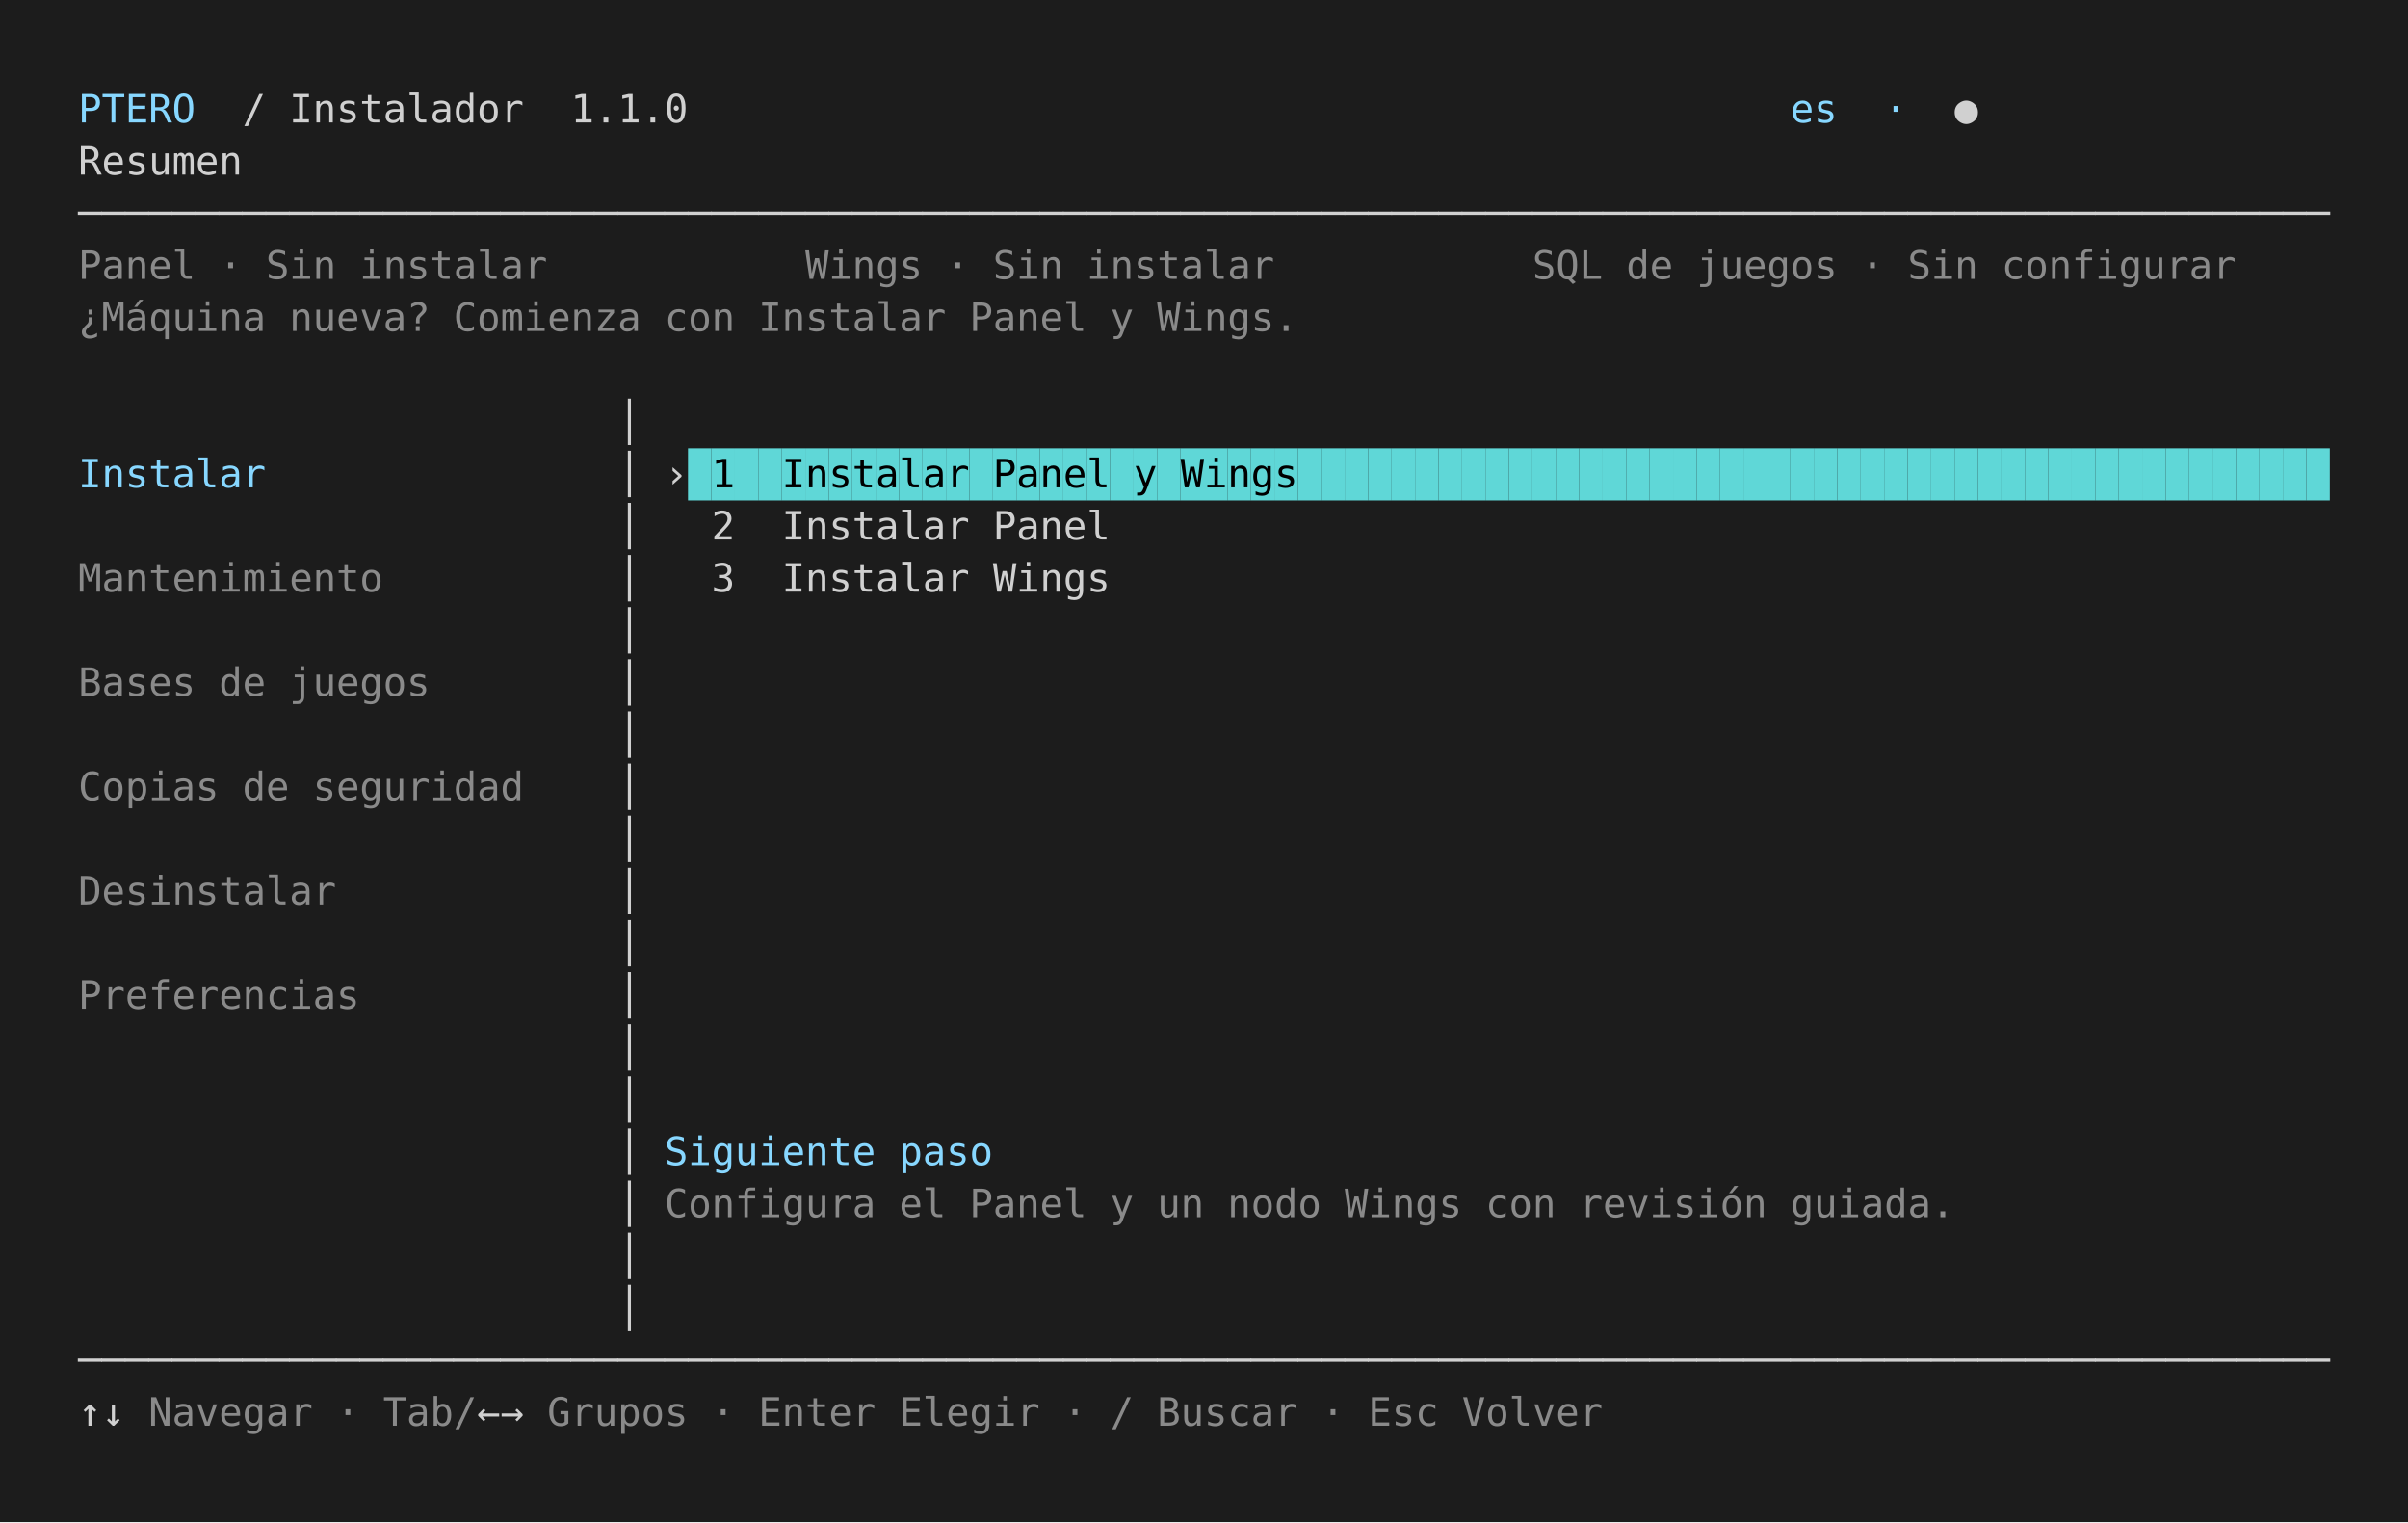
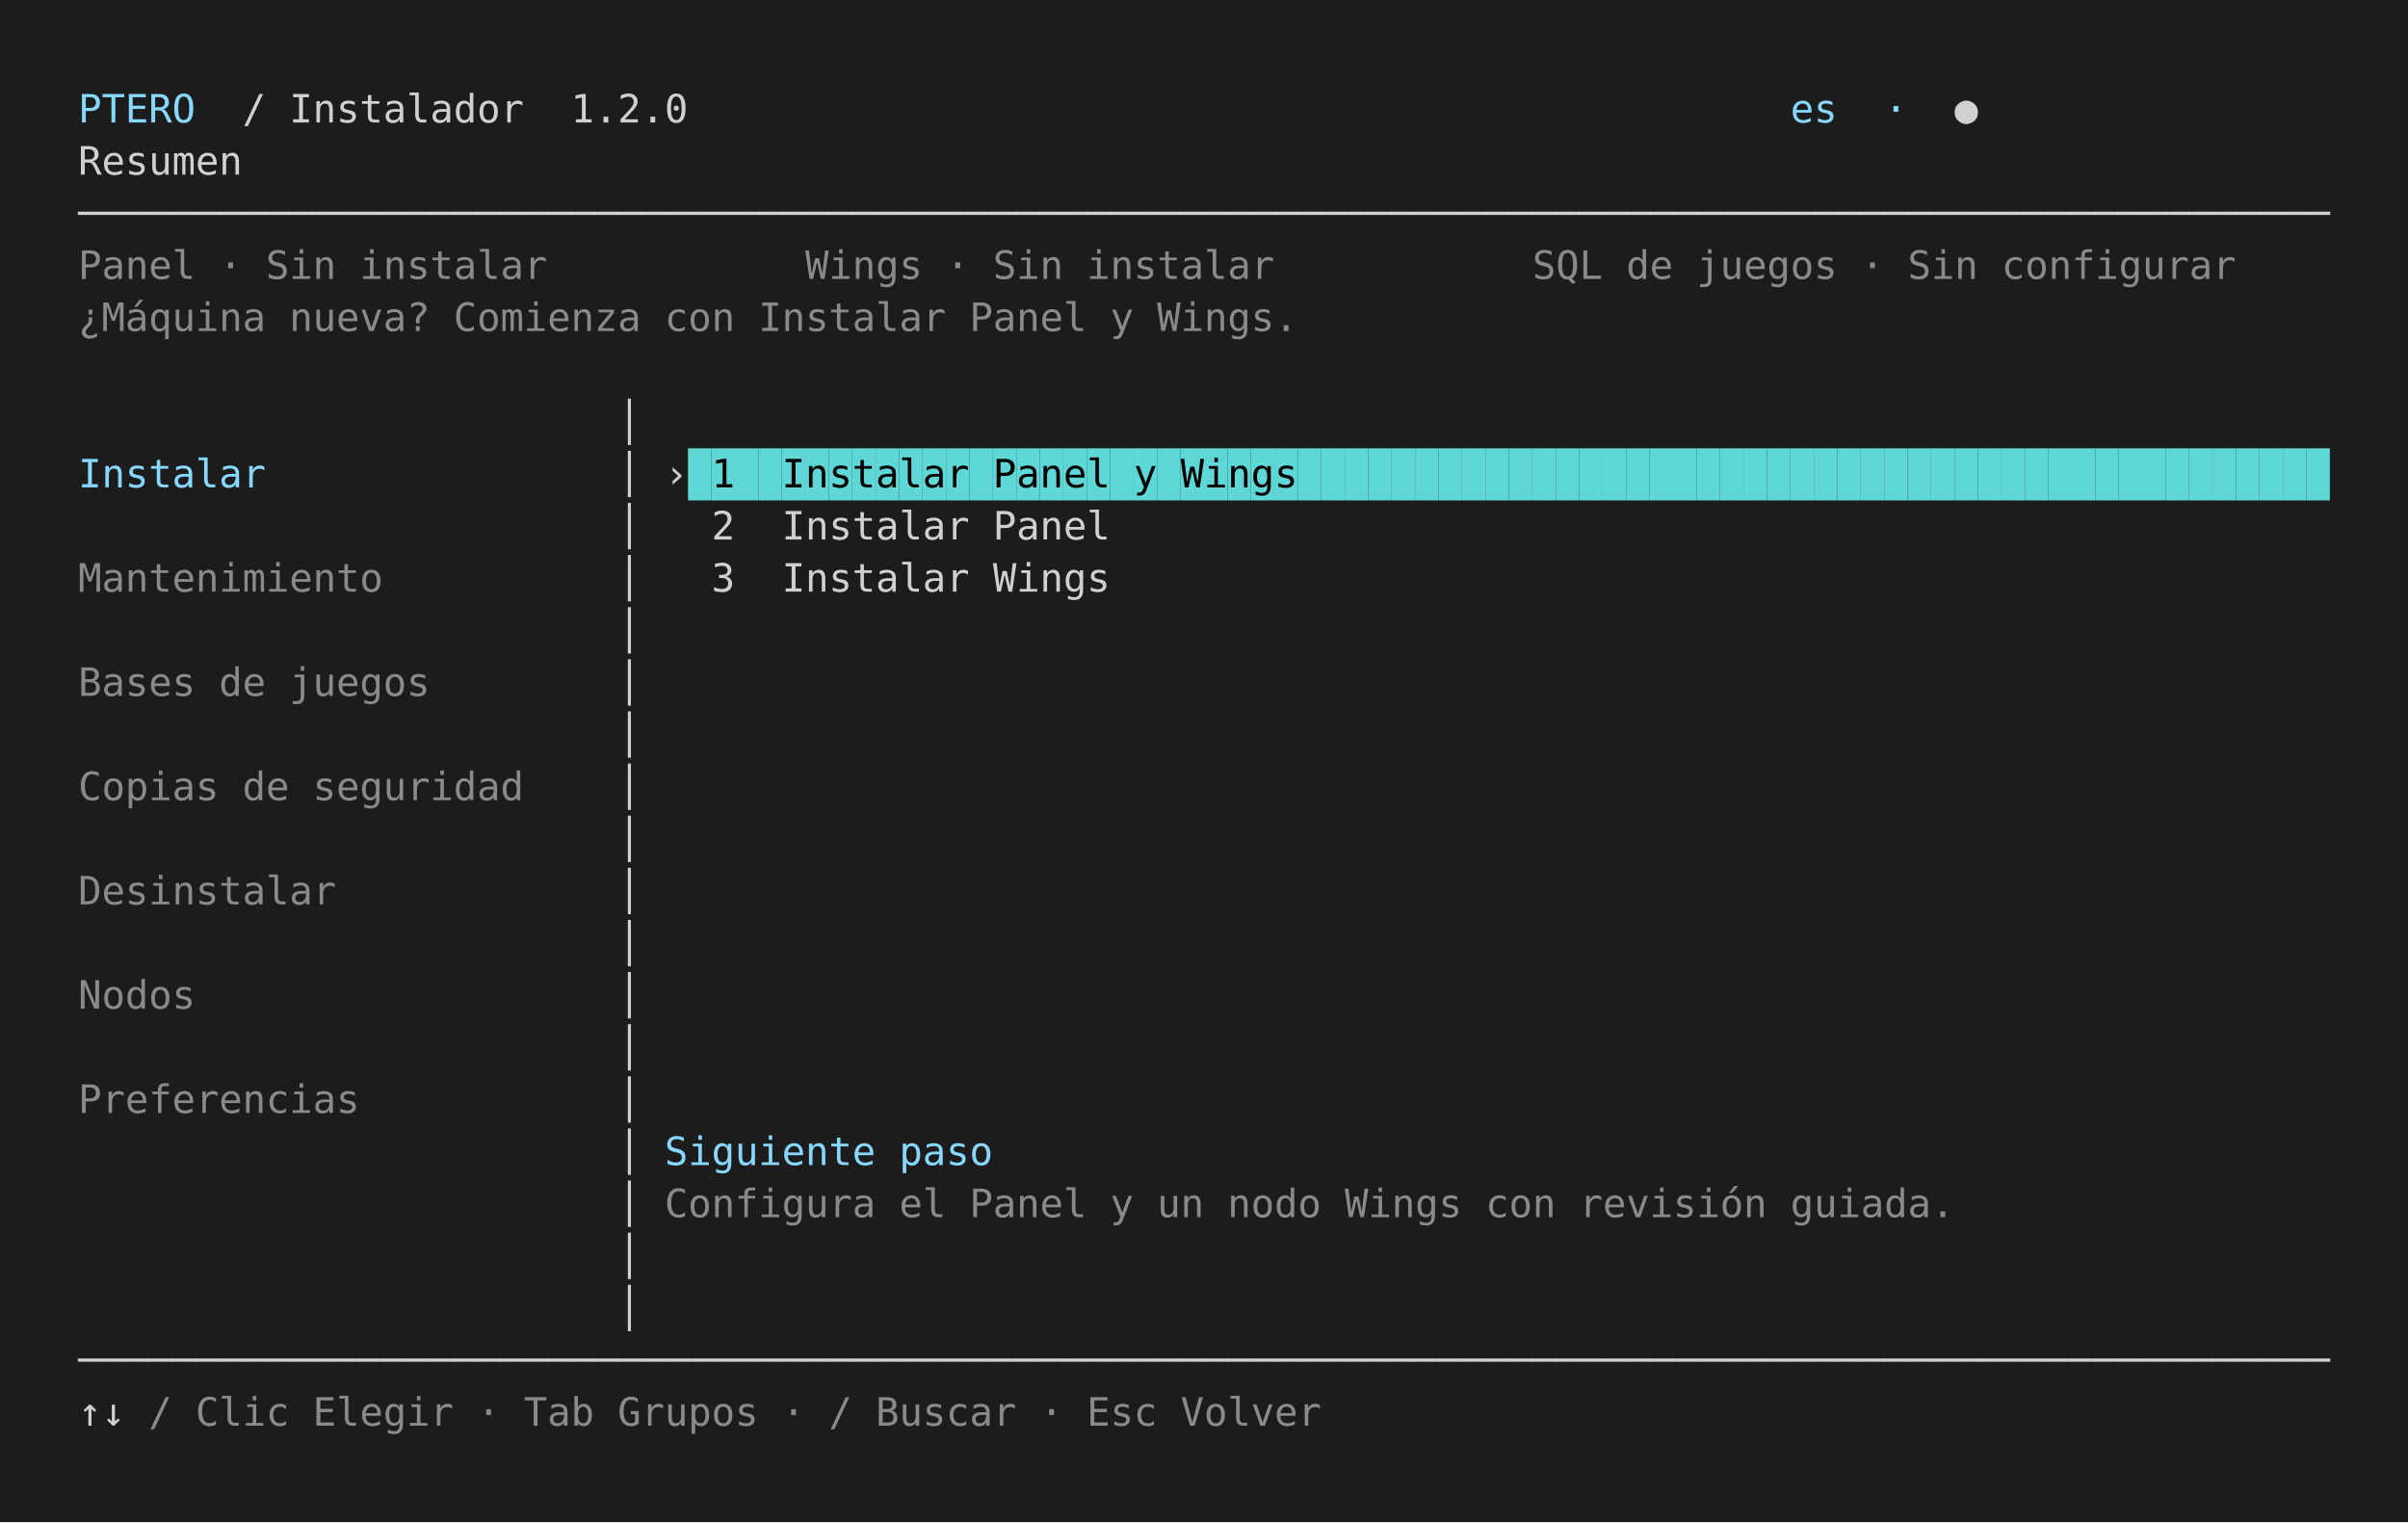
<svg xmlns="http://www.w3.org/2000/svg" width="924" height="584" role="img">
  <rect width="100%" height="100%" fill="#1c1c1c" />
  <g font-family="DejaVu Sans Mono,Consolas,monospace" font-size="15" xml:space="preserve">
    <text x="30" y="47" fill="#87d7ff">P</text>
    <text x="39" y="47" fill="#87d7ff">T</text>
    <text x="48" y="47" fill="#87d7ff">E</text>
    <text x="57" y="47" fill="#87d7ff">R</text>
    <text x="66" y="47" fill="#87d7ff">O</text>
    <text x="93" y="47" fill="#d0d0d0">/</text>
    <text x="111" y="47" fill="#d0d0d0">I</text>
    <text x="120" y="47" fill="#d0d0d0">n</text>
    <text x="129" y="47" fill="#d0d0d0">s</text>
    <text x="138" y="47" fill="#d0d0d0">t</text>
    <text x="147" y="47" fill="#d0d0d0">a</text>
    <text x="156" y="47" fill="#d0d0d0">l</text>
    <text x="165" y="47" fill="#d0d0d0">a</text>
    <text x="174" y="47" fill="#d0d0d0">d</text>
    <text x="183" y="47" fill="#d0d0d0">o</text>
    <text x="192" y="47" fill="#d0d0d0">r</text>
    <text x="219" y="47" fill="#d0d0d0">1</text>
    <text x="228" y="47" fill="#d0d0d0">.</text>
-     <text x="237" y="47" fill="#d0d0d0">1</text>
+     <text x="237" y="47" fill="#d0d0d0">2</text>
    <text x="246" y="47" fill="#d0d0d0">.</text>
    <text x="255" y="47" fill="#d0d0d0">0</text>
    <text x="687" y="47" fill="#87d7ff">e</text>
    <text x="696" y="47" fill="#87d7ff">s</text>
    <text x="723" y="47" fill="#87d7ff">·</text>
    <text x="750" y="47" fill="#d0d0d0">●</text>
    <text x="30" y="67" fill="#d0d0d0">R</text>
    <text x="39" y="67" fill="#d0d0d0">e</text>
    <text x="48" y="67" fill="#d0d0d0">s</text>
    <text x="57" y="67" fill="#d0d0d0">u</text>
    <text x="66" y="67" fill="#d0d0d0">m</text>
    <text x="75" y="67" fill="#d0d0d0">e</text>
    <text x="84" y="67" fill="#d0d0d0">n</text>
    <text x="30" y="87" fill="#d0d0d0">─</text>
    <text x="39" y="87" fill="#d0d0d0">─</text>
    <text x="48" y="87" fill="#d0d0d0">─</text>
    <text x="57" y="87" fill="#d0d0d0">─</text>
    <text x="66" y="87" fill="#d0d0d0">─</text>
    <text x="75" y="87" fill="#d0d0d0">─</text>
    <text x="84" y="87" fill="#d0d0d0">─</text>
    <text x="93" y="87" fill="#d0d0d0">─</text>
    <text x="102" y="87" fill="#d0d0d0">─</text>
    <text x="111" y="87" fill="#d0d0d0">─</text>
    <text x="120" y="87" fill="#d0d0d0">─</text>
    <text x="129" y="87" fill="#d0d0d0">─</text>
    <text x="138" y="87" fill="#d0d0d0">─</text>
    <text x="147" y="87" fill="#d0d0d0">─</text>
    <text x="156" y="87" fill="#d0d0d0">─</text>
    <text x="165" y="87" fill="#d0d0d0">─</text>
    <text x="174" y="87" fill="#d0d0d0">─</text>
    <text x="183" y="87" fill="#d0d0d0">─</text>
    <text x="192" y="87" fill="#d0d0d0">─</text>
    <text x="201" y="87" fill="#d0d0d0">─</text>
    <text x="210" y="87" fill="#d0d0d0">─</text>
    <text x="219" y="87" fill="#d0d0d0">─</text>
    <text x="228" y="87" fill="#d0d0d0">─</text>
    <text x="237" y="87" fill="#d0d0d0">─</text>
    <text x="246" y="87" fill="#d0d0d0">─</text>
    <text x="255" y="87" fill="#d0d0d0">─</text>
    <text x="264" y="87" fill="#d0d0d0">─</text>
    <text x="273" y="87" fill="#d0d0d0">─</text>
    <text x="282" y="87" fill="#d0d0d0">─</text>
    <text x="291" y="87" fill="#d0d0d0">─</text>
    <text x="300" y="87" fill="#d0d0d0">─</text>
    <text x="309" y="87" fill="#d0d0d0">─</text>
    <text x="318" y="87" fill="#d0d0d0">─</text>
    <text x="327" y="87" fill="#d0d0d0">─</text>
    <text x="336" y="87" fill="#d0d0d0">─</text>
    <text x="345" y="87" fill="#d0d0d0">─</text>
    <text x="354" y="87" fill="#d0d0d0">─</text>
    <text x="363" y="87" fill="#d0d0d0">─</text>
    <text x="372" y="87" fill="#d0d0d0">─</text>
    <text x="381" y="87" fill="#d0d0d0">─</text>
    <text x="390" y="87" fill="#d0d0d0">─</text>
    <text x="399" y="87" fill="#d0d0d0">─</text>
    <text x="408" y="87" fill="#d0d0d0">─</text>
    <text x="417" y="87" fill="#d0d0d0">─</text>
    <text x="426" y="87" fill="#d0d0d0">─</text>
    <text x="435" y="87" fill="#d0d0d0">─</text>
    <text x="444" y="87" fill="#d0d0d0">─</text>
    <text x="453" y="87" fill="#d0d0d0">─</text>
    <text x="462" y="87" fill="#d0d0d0">─</text>
    <text x="471" y="87" fill="#d0d0d0">─</text>
    <text x="480" y="87" fill="#d0d0d0">─</text>
    <text x="489" y="87" fill="#d0d0d0">─</text>
    <text x="498" y="87" fill="#d0d0d0">─</text>
    <text x="507" y="87" fill="#d0d0d0">─</text>
    <text x="516" y="87" fill="#d0d0d0">─</text>
    <text x="525" y="87" fill="#d0d0d0">─</text>
    <text x="534" y="87" fill="#d0d0d0">─</text>
    <text x="543" y="87" fill="#d0d0d0">─</text>
    <text x="552" y="87" fill="#d0d0d0">─</text>
    <text x="561" y="87" fill="#d0d0d0">─</text>
    <text x="570" y="87" fill="#d0d0d0">─</text>
    <text x="579" y="87" fill="#d0d0d0">─</text>
    <text x="588" y="87" fill="#d0d0d0">─</text>
    <text x="597" y="87" fill="#d0d0d0">─</text>
    <text x="606" y="87" fill="#d0d0d0">─</text>
    <text x="615" y="87" fill="#d0d0d0">─</text>
    <text x="624" y="87" fill="#d0d0d0">─</text>
    <text x="633" y="87" fill="#d0d0d0">─</text>
    <text x="642" y="87" fill="#d0d0d0">─</text>
    <text x="651" y="87" fill="#d0d0d0">─</text>
    <text x="660" y="87" fill="#d0d0d0">─</text>
    <text x="669" y="87" fill="#d0d0d0">─</text>
    <text x="678" y="87" fill="#d0d0d0">─</text>
    <text x="687" y="87" fill="#d0d0d0">─</text>
    <text x="696" y="87" fill="#d0d0d0">─</text>
    <text x="705" y="87" fill="#d0d0d0">─</text>
    <text x="714" y="87" fill="#d0d0d0">─</text>
    <text x="723" y="87" fill="#d0d0d0">─</text>
    <text x="732" y="87" fill="#d0d0d0">─</text>
    <text x="741" y="87" fill="#d0d0d0">─</text>
    <text x="750" y="87" fill="#d0d0d0">─</text>
    <text x="759" y="87" fill="#d0d0d0">─</text>
    <text x="768" y="87" fill="#d0d0d0">─</text>
    <text x="777" y="87" fill="#d0d0d0">─</text>
    <text x="786" y="87" fill="#d0d0d0">─</text>
    <text x="795" y="87" fill="#d0d0d0">─</text>
    <text x="804" y="87" fill="#d0d0d0">─</text>
    <text x="813" y="87" fill="#d0d0d0">─</text>
    <text x="822" y="87" fill="#d0d0d0">─</text>
    <text x="831" y="87" fill="#d0d0d0">─</text>
    <text x="840" y="87" fill="#d0d0d0">─</text>
    <text x="849" y="87" fill="#d0d0d0">─</text>
    <text x="858" y="87" fill="#d0d0d0">─</text>
    <text x="867" y="87" fill="#d0d0d0">─</text>
    <text x="876" y="87" fill="#d0d0d0">─</text>
    <text x="885" y="87" fill="#d0d0d0">─</text>
    <text x="30" y="107" fill="#8a8a8a">P</text>
    <text x="39" y="107" fill="#8a8a8a">a</text>
    <text x="48" y="107" fill="#8a8a8a">n</text>
    <text x="57" y="107" fill="#8a8a8a">e</text>
    <text x="66" y="107" fill="#8a8a8a">l</text>
    <text x="84" y="107" fill="#8a8a8a">·</text>
    <text x="102" y="107" fill="#8a8a8a">S</text>
    <text x="111" y="107" fill="#8a8a8a">i</text>
    <text x="120" y="107" fill="#8a8a8a">n</text>
    <text x="138" y="107" fill="#8a8a8a">i</text>
    <text x="147" y="107" fill="#8a8a8a">n</text>
    <text x="156" y="107" fill="#8a8a8a">s</text>
    <text x="165" y="107" fill="#8a8a8a">t</text>
    <text x="174" y="107" fill="#8a8a8a">a</text>
    <text x="183" y="107" fill="#8a8a8a">l</text>
    <text x="192" y="107" fill="#8a8a8a">a</text>
    <text x="201" y="107" fill="#8a8a8a">r</text>
    <text x="309" y="107" fill="#8a8a8a">W</text>
    <text x="318" y="107" fill="#8a8a8a">i</text>
    <text x="327" y="107" fill="#8a8a8a">n</text>
    <text x="336" y="107" fill="#8a8a8a">g</text>
    <text x="345" y="107" fill="#8a8a8a">s</text>
    <text x="363" y="107" fill="#8a8a8a">·</text>
    <text x="381" y="107" fill="#8a8a8a">S</text>
    <text x="390" y="107" fill="#8a8a8a">i</text>
    <text x="399" y="107" fill="#8a8a8a">n</text>
    <text x="417" y="107" fill="#8a8a8a">i</text>
    <text x="426" y="107" fill="#8a8a8a">n</text>
    <text x="435" y="107" fill="#8a8a8a">s</text>
    <text x="444" y="107" fill="#8a8a8a">t</text>
    <text x="453" y="107" fill="#8a8a8a">a</text>
    <text x="462" y="107" fill="#8a8a8a">l</text>
    <text x="471" y="107" fill="#8a8a8a">a</text>
    <text x="480" y="107" fill="#8a8a8a">r</text>
    <text x="588" y="107" fill="#8a8a8a">S</text>
    <text x="597" y="107" fill="#8a8a8a">Q</text>
    <text x="606" y="107" fill="#8a8a8a">L</text>
    <text x="624" y="107" fill="#8a8a8a">d</text>
    <text x="633" y="107" fill="#8a8a8a">e</text>
    <text x="651" y="107" fill="#8a8a8a">j</text>
    <text x="660" y="107" fill="#8a8a8a">u</text>
    <text x="669" y="107" fill="#8a8a8a">e</text>
    <text x="678" y="107" fill="#8a8a8a">g</text>
    <text x="687" y="107" fill="#8a8a8a">o</text>
    <text x="696" y="107" fill="#8a8a8a">s</text>
    <text x="714" y="107" fill="#8a8a8a">·</text>
    <text x="732" y="107" fill="#8a8a8a">S</text>
    <text x="741" y="107" fill="#8a8a8a">i</text>
    <text x="750" y="107" fill="#8a8a8a">n</text>
    <text x="768" y="107" fill="#8a8a8a">c</text>
    <text x="777" y="107" fill="#8a8a8a">o</text>
    <text x="786" y="107" fill="#8a8a8a">n</text>
    <text x="795" y="107" fill="#8a8a8a">f</text>
    <text x="804" y="107" fill="#8a8a8a">i</text>
    <text x="813" y="107" fill="#8a8a8a">g</text>
    <text x="822" y="107" fill="#8a8a8a">u</text>
    <text x="831" y="107" fill="#8a8a8a">r</text>
    <text x="840" y="107" fill="#8a8a8a">a</text>
    <text x="849" y="107" fill="#8a8a8a">r</text>
    <text x="30" y="127" fill="#8a8a8a">¿</text>
    <text x="39" y="127" fill="#8a8a8a">M</text>
    <text x="48" y="127" fill="#8a8a8a">á</text>
    <text x="57" y="127" fill="#8a8a8a">q</text>
    <text x="66" y="127" fill="#8a8a8a">u</text>
    <text x="75" y="127" fill="#8a8a8a">i</text>
    <text x="84" y="127" fill="#8a8a8a">n</text>
    <text x="93" y="127" fill="#8a8a8a">a</text>
    <text x="111" y="127" fill="#8a8a8a">n</text>
    <text x="120" y="127" fill="#8a8a8a">u</text>
    <text x="129" y="127" fill="#8a8a8a">e</text>
    <text x="138" y="127" fill="#8a8a8a">v</text>
    <text x="147" y="127" fill="#8a8a8a">a</text>
    <text x="156" y="127" fill="#8a8a8a">?</text>
    <text x="174" y="127" fill="#8a8a8a">C</text>
    <text x="183" y="127" fill="#8a8a8a">o</text>
    <text x="192" y="127" fill="#8a8a8a">m</text>
    <text x="201" y="127" fill="#8a8a8a">i</text>
    <text x="210" y="127" fill="#8a8a8a">e</text>
    <text x="219" y="127" fill="#8a8a8a">n</text>
    <text x="228" y="127" fill="#8a8a8a">z</text>
    <text x="237" y="127" fill="#8a8a8a">a</text>
    <text x="255" y="127" fill="#8a8a8a">c</text>
    <text x="264" y="127" fill="#8a8a8a">o</text>
    <text x="273" y="127" fill="#8a8a8a">n</text>
    <text x="291" y="127" fill="#8a8a8a">I</text>
    <text x="300" y="127" fill="#8a8a8a">n</text>
    <text x="309" y="127" fill="#8a8a8a">s</text>
    <text x="318" y="127" fill="#8a8a8a">t</text>
    <text x="327" y="127" fill="#8a8a8a">a</text>
    <text x="336" y="127" fill="#8a8a8a">l</text>
    <text x="345" y="127" fill="#8a8a8a">a</text>
    <text x="354" y="127" fill="#8a8a8a">r</text>
    <text x="372" y="127" fill="#8a8a8a">P</text>
    <text x="381" y="127" fill="#8a8a8a">a</text>
    <text x="390" y="127" fill="#8a8a8a">n</text>
    <text x="399" y="127" fill="#8a8a8a">e</text>
    <text x="408" y="127" fill="#8a8a8a">l</text>
    <text x="426" y="127" fill="#8a8a8a">y</text>
    <text x="444" y="127" fill="#8a8a8a">W</text>
    <text x="453" y="127" fill="#8a8a8a">i</text>
    <text x="462" y="127" fill="#8a8a8a">n</text>
    <text x="471" y="127" fill="#8a8a8a">g</text>
    <text x="480" y="127" fill="#8a8a8a">s</text>
    <text x="489" y="127" fill="#8a8a8a">.</text>
    <text x="237" y="167" fill="#d0d0d0">│</text>
    <text x="30" y="187" fill="#87d7ff">I</text>
    <text x="39" y="187" fill="#87d7ff">n</text>
    <text x="48" y="187" fill="#87d7ff">s</text>
    <text x="57" y="187" fill="#87d7ff">t</text>
    <text x="66" y="187" fill="#87d7ff">a</text>
    <text x="75" y="187" fill="#87d7ff">l</text>
    <text x="84" y="187" fill="#87d7ff">a</text>
    <text x="93" y="187" fill="#87d7ff">r</text>
    <text x="237" y="187" fill="#d0d0d0">│</text>
    <text x="255" y="187" fill="#d0d0d0">›</text>
    <rect x="264" y="172" width="9" height="20" fill="#5fd7d7" />
    <rect x="273" y="172" width="9" height="20" fill="#5fd7d7" />
    <text x="273" y="187" fill="#000000">1</text>
    <rect x="282" y="172" width="9" height="20" fill="#5fd7d7" />
    <rect x="291" y="172" width="9" height="20" fill="#5fd7d7" />
    <rect x="300" y="172" width="9" height="20" fill="#5fd7d7" />
    <text x="300" y="187" fill="#000000">I</text>
    <rect x="309" y="172" width="9" height="20" fill="#5fd7d7" />
    <text x="309" y="187" fill="#000000">n</text>
    <rect x="318" y="172" width="9" height="20" fill="#5fd7d7" />
    <text x="318" y="187" fill="#000000">s</text>
    <rect x="327" y="172" width="9" height="20" fill="#5fd7d7" />
    <text x="327" y="187" fill="#000000">t</text>
    <rect x="336" y="172" width="9" height="20" fill="#5fd7d7" />
    <text x="336" y="187" fill="#000000">a</text>
    <rect x="345" y="172" width="9" height="20" fill="#5fd7d7" />
    <text x="345" y="187" fill="#000000">l</text>
    <rect x="354" y="172" width="9" height="20" fill="#5fd7d7" />
    <text x="354" y="187" fill="#000000">a</text>
    <rect x="363" y="172" width="9" height="20" fill="#5fd7d7" />
    <text x="363" y="187" fill="#000000">r</text>
    <rect x="372" y="172" width="9" height="20" fill="#5fd7d7" />
    <rect x="381" y="172" width="9" height="20" fill="#5fd7d7" />
    <text x="381" y="187" fill="#000000">P</text>
    <rect x="390" y="172" width="9" height="20" fill="#5fd7d7" />
    <text x="390" y="187" fill="#000000">a</text>
    <rect x="399" y="172" width="9" height="20" fill="#5fd7d7" />
    <text x="399" y="187" fill="#000000">n</text>
    <rect x="408" y="172" width="9" height="20" fill="#5fd7d7" />
    <text x="408" y="187" fill="#000000">e</text>
    <rect x="417" y="172" width="9" height="20" fill="#5fd7d7" />
    <text x="417" y="187" fill="#000000">l</text>
    <rect x="426" y="172" width="9" height="20" fill="#5fd7d7" />
    <rect x="435" y="172" width="9" height="20" fill="#5fd7d7" />
    <text x="435" y="187" fill="#000000">y</text>
    <rect x="444" y="172" width="9" height="20" fill="#5fd7d7" />
    <rect x="453" y="172" width="9" height="20" fill="#5fd7d7" />
    <text x="453" y="187" fill="#000000">W</text>
    <rect x="462" y="172" width="9" height="20" fill="#5fd7d7" />
    <text x="462" y="187" fill="#000000">i</text>
    <rect x="471" y="172" width="9" height="20" fill="#5fd7d7" />
    <text x="471" y="187" fill="#000000">n</text>
    <rect x="480" y="172" width="9" height="20" fill="#5fd7d7" />
    <text x="480" y="187" fill="#000000">g</text>
    <rect x="489" y="172" width="9" height="20" fill="#5fd7d7" />
    <text x="489" y="187" fill="#000000">s</text>
    <rect x="498" y="172" width="9" height="20" fill="#5fd7d7" />
    <rect x="507" y="172" width="9" height="20" fill="#5fd7d7" />
    <rect x="516" y="172" width="9" height="20" fill="#5fd7d7" />
    <rect x="525" y="172" width="9" height="20" fill="#5fd7d7" />
    <rect x="534" y="172" width="9" height="20" fill="#5fd7d7" />
    <rect x="543" y="172" width="9" height="20" fill="#5fd7d7" />
    <rect x="552" y="172" width="9" height="20" fill="#5fd7d7" />
    <rect x="561" y="172" width="9" height="20" fill="#5fd7d7" />
    <rect x="570" y="172" width="9" height="20" fill="#5fd7d7" />
    <rect x="579" y="172" width="9" height="20" fill="#5fd7d7" />
    <rect x="588" y="172" width="9" height="20" fill="#5fd7d7" />
    <rect x="597" y="172" width="9" height="20" fill="#5fd7d7" />
    <rect x="606" y="172" width="9" height="20" fill="#5fd7d7" />
    <rect x="615" y="172" width="9" height="20" fill="#5fd7d7" />
    <rect x="624" y="172" width="9" height="20" fill="#5fd7d7" />
    <rect x="633" y="172" width="9" height="20" fill="#5fd7d7" />
    <rect x="642" y="172" width="9" height="20" fill="#5fd7d7" />
    <rect x="651" y="172" width="9" height="20" fill="#5fd7d7" />
    <rect x="660" y="172" width="9" height="20" fill="#5fd7d7" />
    <rect x="669" y="172" width="9" height="20" fill="#5fd7d7" />
    <rect x="678" y="172" width="9" height="20" fill="#5fd7d7" />
    <rect x="687" y="172" width="9" height="20" fill="#5fd7d7" />
    <rect x="696" y="172" width="9" height="20" fill="#5fd7d7" />
    <rect x="705" y="172" width="9" height="20" fill="#5fd7d7" />
    <rect x="714" y="172" width="9" height="20" fill="#5fd7d7" />
    <rect x="723" y="172" width="9" height="20" fill="#5fd7d7" />
    <rect x="732" y="172" width="9" height="20" fill="#5fd7d7" />
    <rect x="741" y="172" width="9" height="20" fill="#5fd7d7" />
    <rect x="750" y="172" width="9" height="20" fill="#5fd7d7" />
    <rect x="759" y="172" width="9" height="20" fill="#5fd7d7" />
    <rect x="768" y="172" width="9" height="20" fill="#5fd7d7" />
    <rect x="777" y="172" width="9" height="20" fill="#5fd7d7" />
    <rect x="786" y="172" width="9" height="20" fill="#5fd7d7" />
    <rect x="795" y="172" width="9" height="20" fill="#5fd7d7" />
    <rect x="804" y="172" width="9" height="20" fill="#5fd7d7" />
    <rect x="813" y="172" width="9" height="20" fill="#5fd7d7" />
    <rect x="822" y="172" width="9" height="20" fill="#5fd7d7" />
    <rect x="831" y="172" width="9" height="20" fill="#5fd7d7" />
    <rect x="840" y="172" width="9" height="20" fill="#5fd7d7" />
    <rect x="849" y="172" width="9" height="20" fill="#5fd7d7" />
    <rect x="858" y="172" width="9" height="20" fill="#5fd7d7" />
    <rect x="867" y="172" width="9" height="20" fill="#5fd7d7" />
    <rect x="876" y="172" width="9" height="20" fill="#5fd7d7" />
    <rect x="885" y="172" width="9" height="20" fill="#5fd7d7" />
    <text x="237" y="207" fill="#d0d0d0">│</text>
    <text x="273" y="207" fill="#d0d0d0">2</text>
    <text x="300" y="207" fill="#d0d0d0">I</text>
    <text x="309" y="207" fill="#d0d0d0">n</text>
    <text x="318" y="207" fill="#d0d0d0">s</text>
    <text x="327" y="207" fill="#d0d0d0">t</text>
    <text x="336" y="207" fill="#d0d0d0">a</text>
    <text x="345" y="207" fill="#d0d0d0">l</text>
    <text x="354" y="207" fill="#d0d0d0">a</text>
    <text x="363" y="207" fill="#d0d0d0">r</text>
    <text x="381" y="207" fill="#d0d0d0">P</text>
    <text x="390" y="207" fill="#d0d0d0">a</text>
    <text x="399" y="207" fill="#d0d0d0">n</text>
    <text x="408" y="207" fill="#d0d0d0">e</text>
    <text x="417" y="207" fill="#d0d0d0">l</text>
    <text x="30" y="227" fill="#8a8a8a">M</text>
    <text x="39" y="227" fill="#8a8a8a">a</text>
    <text x="48" y="227" fill="#8a8a8a">n</text>
    <text x="57" y="227" fill="#8a8a8a">t</text>
    <text x="66" y="227" fill="#8a8a8a">e</text>
    <text x="75" y="227" fill="#8a8a8a">n</text>
    <text x="84" y="227" fill="#8a8a8a">i</text>
    <text x="93" y="227" fill="#8a8a8a">m</text>
    <text x="102" y="227" fill="#8a8a8a">i</text>
    <text x="111" y="227" fill="#8a8a8a">e</text>
    <text x="120" y="227" fill="#8a8a8a">n</text>
    <text x="129" y="227" fill="#8a8a8a">t</text>
    <text x="138" y="227" fill="#8a8a8a">o</text>
    <text x="237" y="227" fill="#d0d0d0">│</text>
    <text x="273" y="227" fill="#d0d0d0">3</text>
    <text x="300" y="227" fill="#d0d0d0">I</text>
    <text x="309" y="227" fill="#d0d0d0">n</text>
    <text x="318" y="227" fill="#d0d0d0">s</text>
    <text x="327" y="227" fill="#d0d0d0">t</text>
    <text x="336" y="227" fill="#d0d0d0">a</text>
    <text x="345" y="227" fill="#d0d0d0">l</text>
    <text x="354" y="227" fill="#d0d0d0">a</text>
    <text x="363" y="227" fill="#d0d0d0">r</text>
    <text x="381" y="227" fill="#d0d0d0">W</text>
    <text x="390" y="227" fill="#d0d0d0">i</text>
    <text x="399" y="227" fill="#d0d0d0">n</text>
    <text x="408" y="227" fill="#d0d0d0">g</text>
    <text x="417" y="227" fill="#d0d0d0">s</text>
    <text x="237" y="247" fill="#d0d0d0">│</text>
    <text x="30" y="267" fill="#8a8a8a">B</text>
    <text x="39" y="267" fill="#8a8a8a">a</text>
    <text x="48" y="267" fill="#8a8a8a">s</text>
    <text x="57" y="267" fill="#8a8a8a">e</text>
    <text x="66" y="267" fill="#8a8a8a">s</text>
    <text x="84" y="267" fill="#8a8a8a">d</text>
    <text x="93" y="267" fill="#8a8a8a">e</text>
    <text x="111" y="267" fill="#8a8a8a">j</text>
    <text x="120" y="267" fill="#8a8a8a">u</text>
    <text x="129" y="267" fill="#8a8a8a">e</text>
    <text x="138" y="267" fill="#8a8a8a">g</text>
    <text x="147" y="267" fill="#8a8a8a">o</text>
    <text x="156" y="267" fill="#8a8a8a">s</text>
    <text x="237" y="267" fill="#d0d0d0">│</text>
    <text x="237" y="287" fill="#d0d0d0">│</text>
    <text x="30" y="307" fill="#8a8a8a">C</text>
    <text x="39" y="307" fill="#8a8a8a">o</text>
    <text x="48" y="307" fill="#8a8a8a">p</text>
    <text x="57" y="307" fill="#8a8a8a">i</text>
    <text x="66" y="307" fill="#8a8a8a">a</text>
    <text x="75" y="307" fill="#8a8a8a">s</text>
    <text x="93" y="307" fill="#8a8a8a">d</text>
    <text x="102" y="307" fill="#8a8a8a">e</text>
    <text x="120" y="307" fill="#8a8a8a">s</text>
    <text x="129" y="307" fill="#8a8a8a">e</text>
    <text x="138" y="307" fill="#8a8a8a">g</text>
    <text x="147" y="307" fill="#8a8a8a">u</text>
    <text x="156" y="307" fill="#8a8a8a">r</text>
    <text x="165" y="307" fill="#8a8a8a">i</text>
    <text x="174" y="307" fill="#8a8a8a">d</text>
    <text x="183" y="307" fill="#8a8a8a">a</text>
    <text x="192" y="307" fill="#8a8a8a">d</text>
    <text x="237" y="307" fill="#d0d0d0">│</text>
    <text x="237" y="327" fill="#d0d0d0">│</text>
    <text x="30" y="347" fill="#8a8a8a">D</text>
    <text x="39" y="347" fill="#8a8a8a">e</text>
    <text x="48" y="347" fill="#8a8a8a">s</text>
    <text x="57" y="347" fill="#8a8a8a">i</text>
    <text x="66" y="347" fill="#8a8a8a">n</text>
    <text x="75" y="347" fill="#8a8a8a">s</text>
    <text x="84" y="347" fill="#8a8a8a">t</text>
    <text x="93" y="347" fill="#8a8a8a">a</text>
    <text x="102" y="347" fill="#8a8a8a">l</text>
    <text x="111" y="347" fill="#8a8a8a">a</text>
    <text x="120" y="347" fill="#8a8a8a">r</text>
    <text x="237" y="347" fill="#d0d0d0">│</text>
    <text x="237" y="367" fill="#d0d0d0">│</text>
-     <text x="30" y="387" fill="#8a8a8a">P</text>
-     <text x="39" y="387" fill="#8a8a8a">r</text>
-     <text x="48" y="387" fill="#8a8a8a">e</text>
-     <text x="57" y="387" fill="#8a8a8a">f</text>
-     <text x="66" y="387" fill="#8a8a8a">e</text>
-     <text x="75" y="387" fill="#8a8a8a">r</text>
-     <text x="84" y="387" fill="#8a8a8a">e</text>
-     <text x="93" y="387" fill="#8a8a8a">n</text>
-     <text x="102" y="387" fill="#8a8a8a">c</text>
-     <text x="111" y="387" fill="#8a8a8a">i</text>
-     <text x="120" y="387" fill="#8a8a8a">a</text>
-     <text x="129" y="387" fill="#8a8a8a">s</text>
+     <text x="30" y="387" fill="#8a8a8a">N</text>
+     <text x="39" y="387" fill="#8a8a8a">o</text>
+     <text x="48" y="387" fill="#8a8a8a">d</text>
+     <text x="57" y="387" fill="#8a8a8a">o</text>
+     <text x="66" y="387" fill="#8a8a8a">s</text>
    <text x="237" y="387" fill="#d0d0d0">│</text>
    <text x="237" y="407" fill="#d0d0d0">│</text>
+     <text x="30" y="427" fill="#8a8a8a">P</text>
+     <text x="39" y="427" fill="#8a8a8a">r</text>
+     <text x="48" y="427" fill="#8a8a8a">e</text>
+     <text x="57" y="427" fill="#8a8a8a">f</text>
+     <text x="66" y="427" fill="#8a8a8a">e</text>
+     <text x="75" y="427" fill="#8a8a8a">r</text>
+     <text x="84" y="427" fill="#8a8a8a">e</text>
+     <text x="93" y="427" fill="#8a8a8a">n</text>
+     <text x="102" y="427" fill="#8a8a8a">c</text>
+     <text x="111" y="427" fill="#8a8a8a">i</text>
+     <text x="120" y="427" fill="#8a8a8a">a</text>
+     <text x="129" y="427" fill="#8a8a8a">s</text>
    <text x="237" y="427" fill="#d0d0d0">│</text>
    <text x="237" y="447" fill="#d0d0d0">│</text>
    <text x="255" y="447" fill="#87d7ff">S</text>
    <text x="264" y="447" fill="#87d7ff">i</text>
    <text x="273" y="447" fill="#87d7ff">g</text>
    <text x="282" y="447" fill="#87d7ff">u</text>
    <text x="291" y="447" fill="#87d7ff">i</text>
    <text x="300" y="447" fill="#87d7ff">e</text>
    <text x="309" y="447" fill="#87d7ff">n</text>
    <text x="318" y="447" fill="#87d7ff">t</text>
    <text x="327" y="447" fill="#87d7ff">e</text>
    <text x="345" y="447" fill="#87d7ff">p</text>
    <text x="354" y="447" fill="#87d7ff">a</text>
    <text x="363" y="447" fill="#87d7ff">s</text>
    <text x="372" y="447" fill="#87d7ff">o</text>
    <text x="237" y="467" fill="#d0d0d0">│</text>
    <text x="255" y="467" fill="#8a8a8a">C</text>
    <text x="264" y="467" fill="#8a8a8a">o</text>
    <text x="273" y="467" fill="#8a8a8a">n</text>
    <text x="282" y="467" fill="#8a8a8a">f</text>
    <text x="291" y="467" fill="#8a8a8a">i</text>
    <text x="300" y="467" fill="#8a8a8a">g</text>
    <text x="309" y="467" fill="#8a8a8a">u</text>
    <text x="318" y="467" fill="#8a8a8a">r</text>
    <text x="327" y="467" fill="#8a8a8a">a</text>
    <text x="345" y="467" fill="#8a8a8a">e</text>
    <text x="354" y="467" fill="#8a8a8a">l</text>
    <text x="372" y="467" fill="#8a8a8a">P</text>
    <text x="381" y="467" fill="#8a8a8a">a</text>
    <text x="390" y="467" fill="#8a8a8a">n</text>
    <text x="399" y="467" fill="#8a8a8a">e</text>
    <text x="408" y="467" fill="#8a8a8a">l</text>
    <text x="426" y="467" fill="#8a8a8a">y</text>
    <text x="444" y="467" fill="#8a8a8a">u</text>
    <text x="453" y="467" fill="#8a8a8a">n</text>
    <text x="471" y="467" fill="#8a8a8a">n</text>
    <text x="480" y="467" fill="#8a8a8a">o</text>
    <text x="489" y="467" fill="#8a8a8a">d</text>
    <text x="498" y="467" fill="#8a8a8a">o</text>
    <text x="516" y="467" fill="#8a8a8a">W</text>
    <text x="525" y="467" fill="#8a8a8a">i</text>
    <text x="534" y="467" fill="#8a8a8a">n</text>
    <text x="543" y="467" fill="#8a8a8a">g</text>
    <text x="552" y="467" fill="#8a8a8a">s</text>
    <text x="570" y="467" fill="#8a8a8a">c</text>
    <text x="579" y="467" fill="#8a8a8a">o</text>
    <text x="588" y="467" fill="#8a8a8a">n</text>
    <text x="606" y="467" fill="#8a8a8a">r</text>
    <text x="615" y="467" fill="#8a8a8a">e</text>
    <text x="624" y="467" fill="#8a8a8a">v</text>
    <text x="633" y="467" fill="#8a8a8a">i</text>
    <text x="642" y="467" fill="#8a8a8a">s</text>
    <text x="651" y="467" fill="#8a8a8a">i</text>
    <text x="660" y="467" fill="#8a8a8a">ó</text>
    <text x="669" y="467" fill="#8a8a8a">n</text>
    <text x="687" y="467" fill="#8a8a8a">g</text>
    <text x="696" y="467" fill="#8a8a8a">u</text>
    <text x="705" y="467" fill="#8a8a8a">i</text>
    <text x="714" y="467" fill="#8a8a8a">a</text>
    <text x="723" y="467" fill="#8a8a8a">d</text>
    <text x="732" y="467" fill="#8a8a8a">a</text>
    <text x="741" y="467" fill="#8a8a8a">.</text>
    <text x="237" y="487" fill="#d0d0d0">│</text>
    <text x="237" y="507" fill="#d0d0d0">│</text>
    <text x="30" y="527" fill="#d0d0d0">─</text>
    <text x="39" y="527" fill="#d0d0d0">─</text>
    <text x="48" y="527" fill="#d0d0d0">─</text>
    <text x="57" y="527" fill="#d0d0d0">─</text>
    <text x="66" y="527" fill="#d0d0d0">─</text>
    <text x="75" y="527" fill="#d0d0d0">─</text>
    <text x="84" y="527" fill="#d0d0d0">─</text>
    <text x="93" y="527" fill="#d0d0d0">─</text>
    <text x="102" y="527" fill="#d0d0d0">─</text>
    <text x="111" y="527" fill="#d0d0d0">─</text>
    <text x="120" y="527" fill="#d0d0d0">─</text>
    <text x="129" y="527" fill="#d0d0d0">─</text>
    <text x="138" y="527" fill="#d0d0d0">─</text>
    <text x="147" y="527" fill="#d0d0d0">─</text>
    <text x="156" y="527" fill="#d0d0d0">─</text>
    <text x="165" y="527" fill="#d0d0d0">─</text>
    <text x="174" y="527" fill="#d0d0d0">─</text>
    <text x="183" y="527" fill="#d0d0d0">─</text>
    <text x="192" y="527" fill="#d0d0d0">─</text>
    <text x="201" y="527" fill="#d0d0d0">─</text>
    <text x="210" y="527" fill="#d0d0d0">─</text>
    <text x="219" y="527" fill="#d0d0d0">─</text>
    <text x="228" y="527" fill="#d0d0d0">─</text>
    <text x="237" y="527" fill="#d0d0d0">─</text>
    <text x="246" y="527" fill="#d0d0d0">─</text>
    <text x="255" y="527" fill="#d0d0d0">─</text>
    <text x="264" y="527" fill="#d0d0d0">─</text>
    <text x="273" y="527" fill="#d0d0d0">─</text>
    <text x="282" y="527" fill="#d0d0d0">─</text>
    <text x="291" y="527" fill="#d0d0d0">─</text>
    <text x="300" y="527" fill="#d0d0d0">─</text>
    <text x="309" y="527" fill="#d0d0d0">─</text>
    <text x="318" y="527" fill="#d0d0d0">─</text>
    <text x="327" y="527" fill="#d0d0d0">─</text>
    <text x="336" y="527" fill="#d0d0d0">─</text>
    <text x="345" y="527" fill="#d0d0d0">─</text>
    <text x="354" y="527" fill="#d0d0d0">─</text>
    <text x="363" y="527" fill="#d0d0d0">─</text>
    <text x="372" y="527" fill="#d0d0d0">─</text>
    <text x="381" y="527" fill="#d0d0d0">─</text>
    <text x="390" y="527" fill="#d0d0d0">─</text>
    <text x="399" y="527" fill="#d0d0d0">─</text>
    <text x="408" y="527" fill="#d0d0d0">─</text>
    <text x="417" y="527" fill="#d0d0d0">─</text>
    <text x="426" y="527" fill="#d0d0d0">─</text>
    <text x="435" y="527" fill="#d0d0d0">─</text>
    <text x="444" y="527" fill="#d0d0d0">─</text>
    <text x="453" y="527" fill="#d0d0d0">─</text>
    <text x="462" y="527" fill="#d0d0d0">─</text>
    <text x="471" y="527" fill="#d0d0d0">─</text>
    <text x="480" y="527" fill="#d0d0d0">─</text>
    <text x="489" y="527" fill="#d0d0d0">─</text>
    <text x="498" y="527" fill="#d0d0d0">─</text>
    <text x="507" y="527" fill="#d0d0d0">─</text>
    <text x="516" y="527" fill="#d0d0d0">─</text>
    <text x="525" y="527" fill="#d0d0d0">─</text>
    <text x="534" y="527" fill="#d0d0d0">─</text>
    <text x="543" y="527" fill="#d0d0d0">─</text>
    <text x="552" y="527" fill="#d0d0d0">─</text>
    <text x="561" y="527" fill="#d0d0d0">─</text>
    <text x="570" y="527" fill="#d0d0d0">─</text>
    <text x="579" y="527" fill="#d0d0d0">─</text>
    <text x="588" y="527" fill="#d0d0d0">─</text>
    <text x="597" y="527" fill="#d0d0d0">─</text>
    <text x="606" y="527" fill="#d0d0d0">─</text>
    <text x="615" y="527" fill="#d0d0d0">─</text>
    <text x="624" y="527" fill="#d0d0d0">─</text>
    <text x="633" y="527" fill="#d0d0d0">─</text>
    <text x="642" y="527" fill="#d0d0d0">─</text>
    <text x="651" y="527" fill="#d0d0d0">─</text>
    <text x="660" y="527" fill="#d0d0d0">─</text>
    <text x="669" y="527" fill="#d0d0d0">─</text>
    <text x="678" y="527" fill="#d0d0d0">─</text>
    <text x="687" y="527" fill="#d0d0d0">─</text>
    <text x="696" y="527" fill="#d0d0d0">─</text>
    <text x="705" y="527" fill="#d0d0d0">─</text>
    <text x="714" y="527" fill="#d0d0d0">─</text>
    <text x="723" y="527" fill="#d0d0d0">─</text>
    <text x="732" y="527" fill="#d0d0d0">─</text>
    <text x="741" y="527" fill="#d0d0d0">─</text>
    <text x="750" y="527" fill="#d0d0d0">─</text>
    <text x="759" y="527" fill="#d0d0d0">─</text>
    <text x="768" y="527" fill="#d0d0d0">─</text>
    <text x="777" y="527" fill="#d0d0d0">─</text>
    <text x="786" y="527" fill="#d0d0d0">─</text>
    <text x="795" y="527" fill="#d0d0d0">─</text>
    <text x="804" y="527" fill="#d0d0d0">─</text>
    <text x="813" y="527" fill="#d0d0d0">─</text>
    <text x="822" y="527" fill="#d0d0d0">─</text>
    <text x="831" y="527" fill="#d0d0d0">─</text>
    <text x="840" y="527" fill="#d0d0d0">─</text>
    <text x="849" y="527" fill="#d0d0d0">─</text>
    <text x="858" y="527" fill="#d0d0d0">─</text>
    <text x="867" y="527" fill="#d0d0d0">─</text>
    <text x="876" y="527" fill="#d0d0d0">─</text>
    <text x="885" y="527" fill="#d0d0d0">─</text>
    <text x="30" y="547" fill="#d0d0d0">↑</text>
    <text x="39" y="547" fill="#d0d0d0">↓</text>
-     <text x="57" y="547" fill="#8a8a8a">N</text>
-     <text x="66" y="547" fill="#8a8a8a">a</text>
-     <text x="75" y="547" fill="#8a8a8a">v</text>
-     <text x="84" y="547" fill="#8a8a8a">e</text>
-     <text x="93" y="547" fill="#8a8a8a">g</text>
-     <text x="102" y="547" fill="#8a8a8a">a</text>
-     <text x="111" y="547" fill="#8a8a8a">r</text>
-     <text x="129" y="547" fill="#8a8a8a">·</text>
-     <text x="147" y="547" fill="#8a8a8a">T</text>
-     <text x="156" y="547" fill="#8a8a8a">a</text>
-     <text x="165" y="547" fill="#8a8a8a">b</text>
-     <text x="174" y="547" fill="#8a8a8a">/</text>
-     <text x="183" y="547" fill="#d0d0d0">←</text>
-     <text x="192" y="547" fill="#d0d0d0">→</text>
-     <text x="210" y="547" fill="#8a8a8a">G</text>
-     <text x="219" y="547" fill="#8a8a8a">r</text>
-     <text x="228" y="547" fill="#8a8a8a">u</text>
-     <text x="237" y="547" fill="#8a8a8a">p</text>
-     <text x="246" y="547" fill="#8a8a8a">o</text>
-     <text x="255" y="547" fill="#8a8a8a">s</text>
-     <text x="273" y="547" fill="#8a8a8a">·</text>
-     <text x="291" y="547" fill="#8a8a8a">E</text>
-     <text x="300" y="547" fill="#8a8a8a">n</text>
-     <text x="309" y="547" fill="#8a8a8a">t</text>
-     <text x="318" y="547" fill="#8a8a8a">e</text>
-     <text x="327" y="547" fill="#8a8a8a">r</text>
-     <text x="345" y="547" fill="#8a8a8a">E</text>
-     <text x="354" y="547" fill="#8a8a8a">l</text>
-     <text x="363" y="547" fill="#8a8a8a">e</text>
-     <text x="372" y="547" fill="#8a8a8a">g</text>
-     <text x="381" y="547" fill="#8a8a8a">i</text>
-     <text x="390" y="547" fill="#8a8a8a">r</text>
-     <text x="408" y="547" fill="#8a8a8a">·</text>
-     <text x="426" y="547" fill="#8a8a8a">/</text>
-     <text x="444" y="547" fill="#8a8a8a">B</text>
-     <text x="453" y="547" fill="#8a8a8a">u</text>
-     <text x="462" y="547" fill="#8a8a8a">s</text>
-     <text x="471" y="547" fill="#8a8a8a">c</text>
-     <text x="480" y="547" fill="#8a8a8a">a</text>
-     <text x="489" y="547" fill="#8a8a8a">r</text>
-     <text x="507" y="547" fill="#8a8a8a">·</text>
-     <text x="525" y="547" fill="#8a8a8a">E</text>
-     <text x="534" y="547" fill="#8a8a8a">s</text>
-     <text x="543" y="547" fill="#8a8a8a">c</text>
-     <text x="561" y="547" fill="#8a8a8a">V</text>
-     <text x="570" y="547" fill="#8a8a8a">o</text>
-     <text x="579" y="547" fill="#8a8a8a">l</text>
-     <text x="588" y="547" fill="#8a8a8a">v</text>
-     <text x="597" y="547" fill="#8a8a8a">e</text>
-     <text x="606" y="547" fill="#8a8a8a">r</text>
+     <text x="57" y="547" fill="#8a8a8a">/</text>
+     <text x="75" y="547" fill="#8a8a8a">C</text>
+     <text x="84" y="547" fill="#8a8a8a">l</text>
+     <text x="93" y="547" fill="#8a8a8a">i</text>
+     <text x="102" y="547" fill="#8a8a8a">c</text>
+     <text x="120" y="547" fill="#8a8a8a">E</text>
+     <text x="129" y="547" fill="#8a8a8a">l</text>
+     <text x="138" y="547" fill="#8a8a8a">e</text>
+     <text x="147" y="547" fill="#8a8a8a">g</text>
+     <text x="156" y="547" fill="#8a8a8a">i</text>
+     <text x="165" y="547" fill="#8a8a8a">r</text>
+     <text x="183" y="547" fill="#8a8a8a">·</text>
+     <text x="201" y="547" fill="#8a8a8a">T</text>
+     <text x="210" y="547" fill="#8a8a8a">a</text>
+     <text x="219" y="547" fill="#8a8a8a">b</text>
+     <text x="237" y="547" fill="#8a8a8a">G</text>
+     <text x="246" y="547" fill="#8a8a8a">r</text>
+     <text x="255" y="547" fill="#8a8a8a">u</text>
+     <text x="264" y="547" fill="#8a8a8a">p</text>
+     <text x="273" y="547" fill="#8a8a8a">o</text>
+     <text x="282" y="547" fill="#8a8a8a">s</text>
+     <text x="300" y="547" fill="#8a8a8a">·</text>
+     <text x="318" y="547" fill="#8a8a8a">/</text>
+     <text x="336" y="547" fill="#8a8a8a">B</text>
+     <text x="345" y="547" fill="#8a8a8a">u</text>
+     <text x="354" y="547" fill="#8a8a8a">s</text>
+     <text x="363" y="547" fill="#8a8a8a">c</text>
+     <text x="372" y="547" fill="#8a8a8a">a</text>
+     <text x="381" y="547" fill="#8a8a8a">r</text>
+     <text x="399" y="547" fill="#8a8a8a">·</text>
+     <text x="417" y="547" fill="#8a8a8a">E</text>
+     <text x="426" y="547" fill="#8a8a8a">s</text>
+     <text x="435" y="547" fill="#8a8a8a">c</text>
+     <text x="453" y="547" fill="#8a8a8a">V</text>
+     <text x="462" y="547" fill="#8a8a8a">o</text>
+     <text x="471" y="547" fill="#8a8a8a">l</text>
+     <text x="480" y="547" fill="#8a8a8a">v</text>
+     <text x="489" y="547" fill="#8a8a8a">e</text>
+     <text x="498" y="547" fill="#8a8a8a">r</text>
  </g>
</svg>
